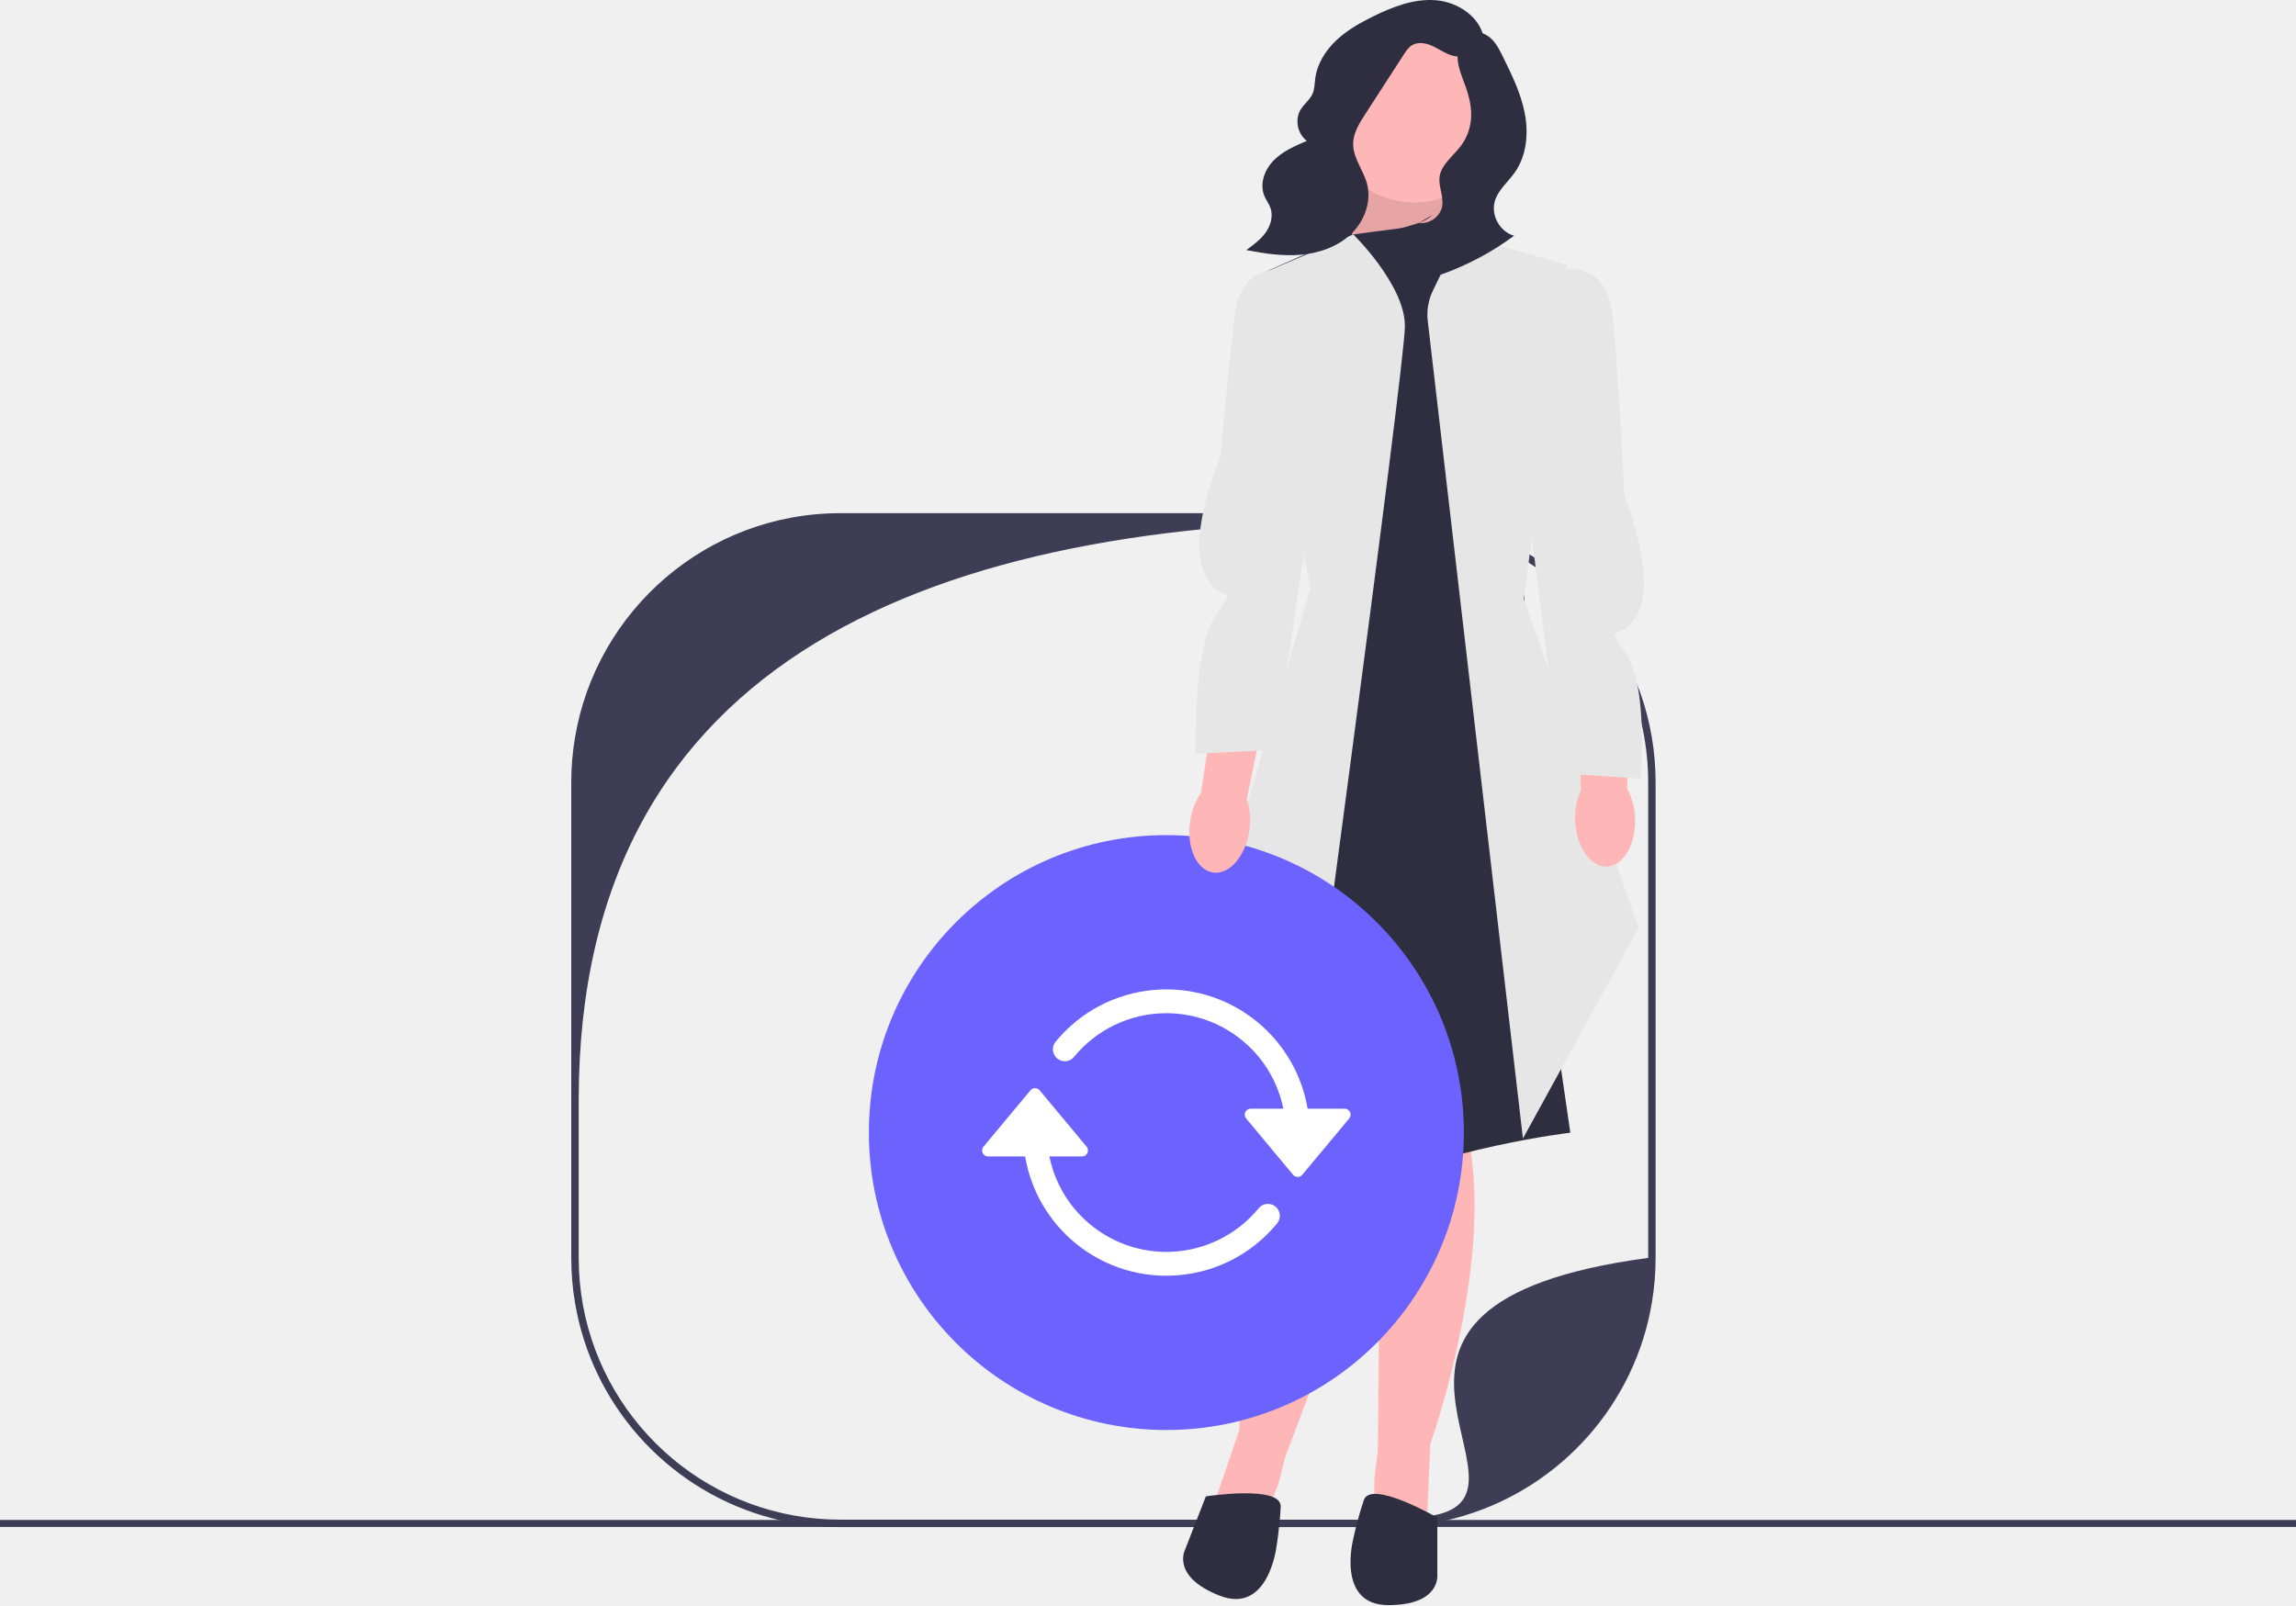
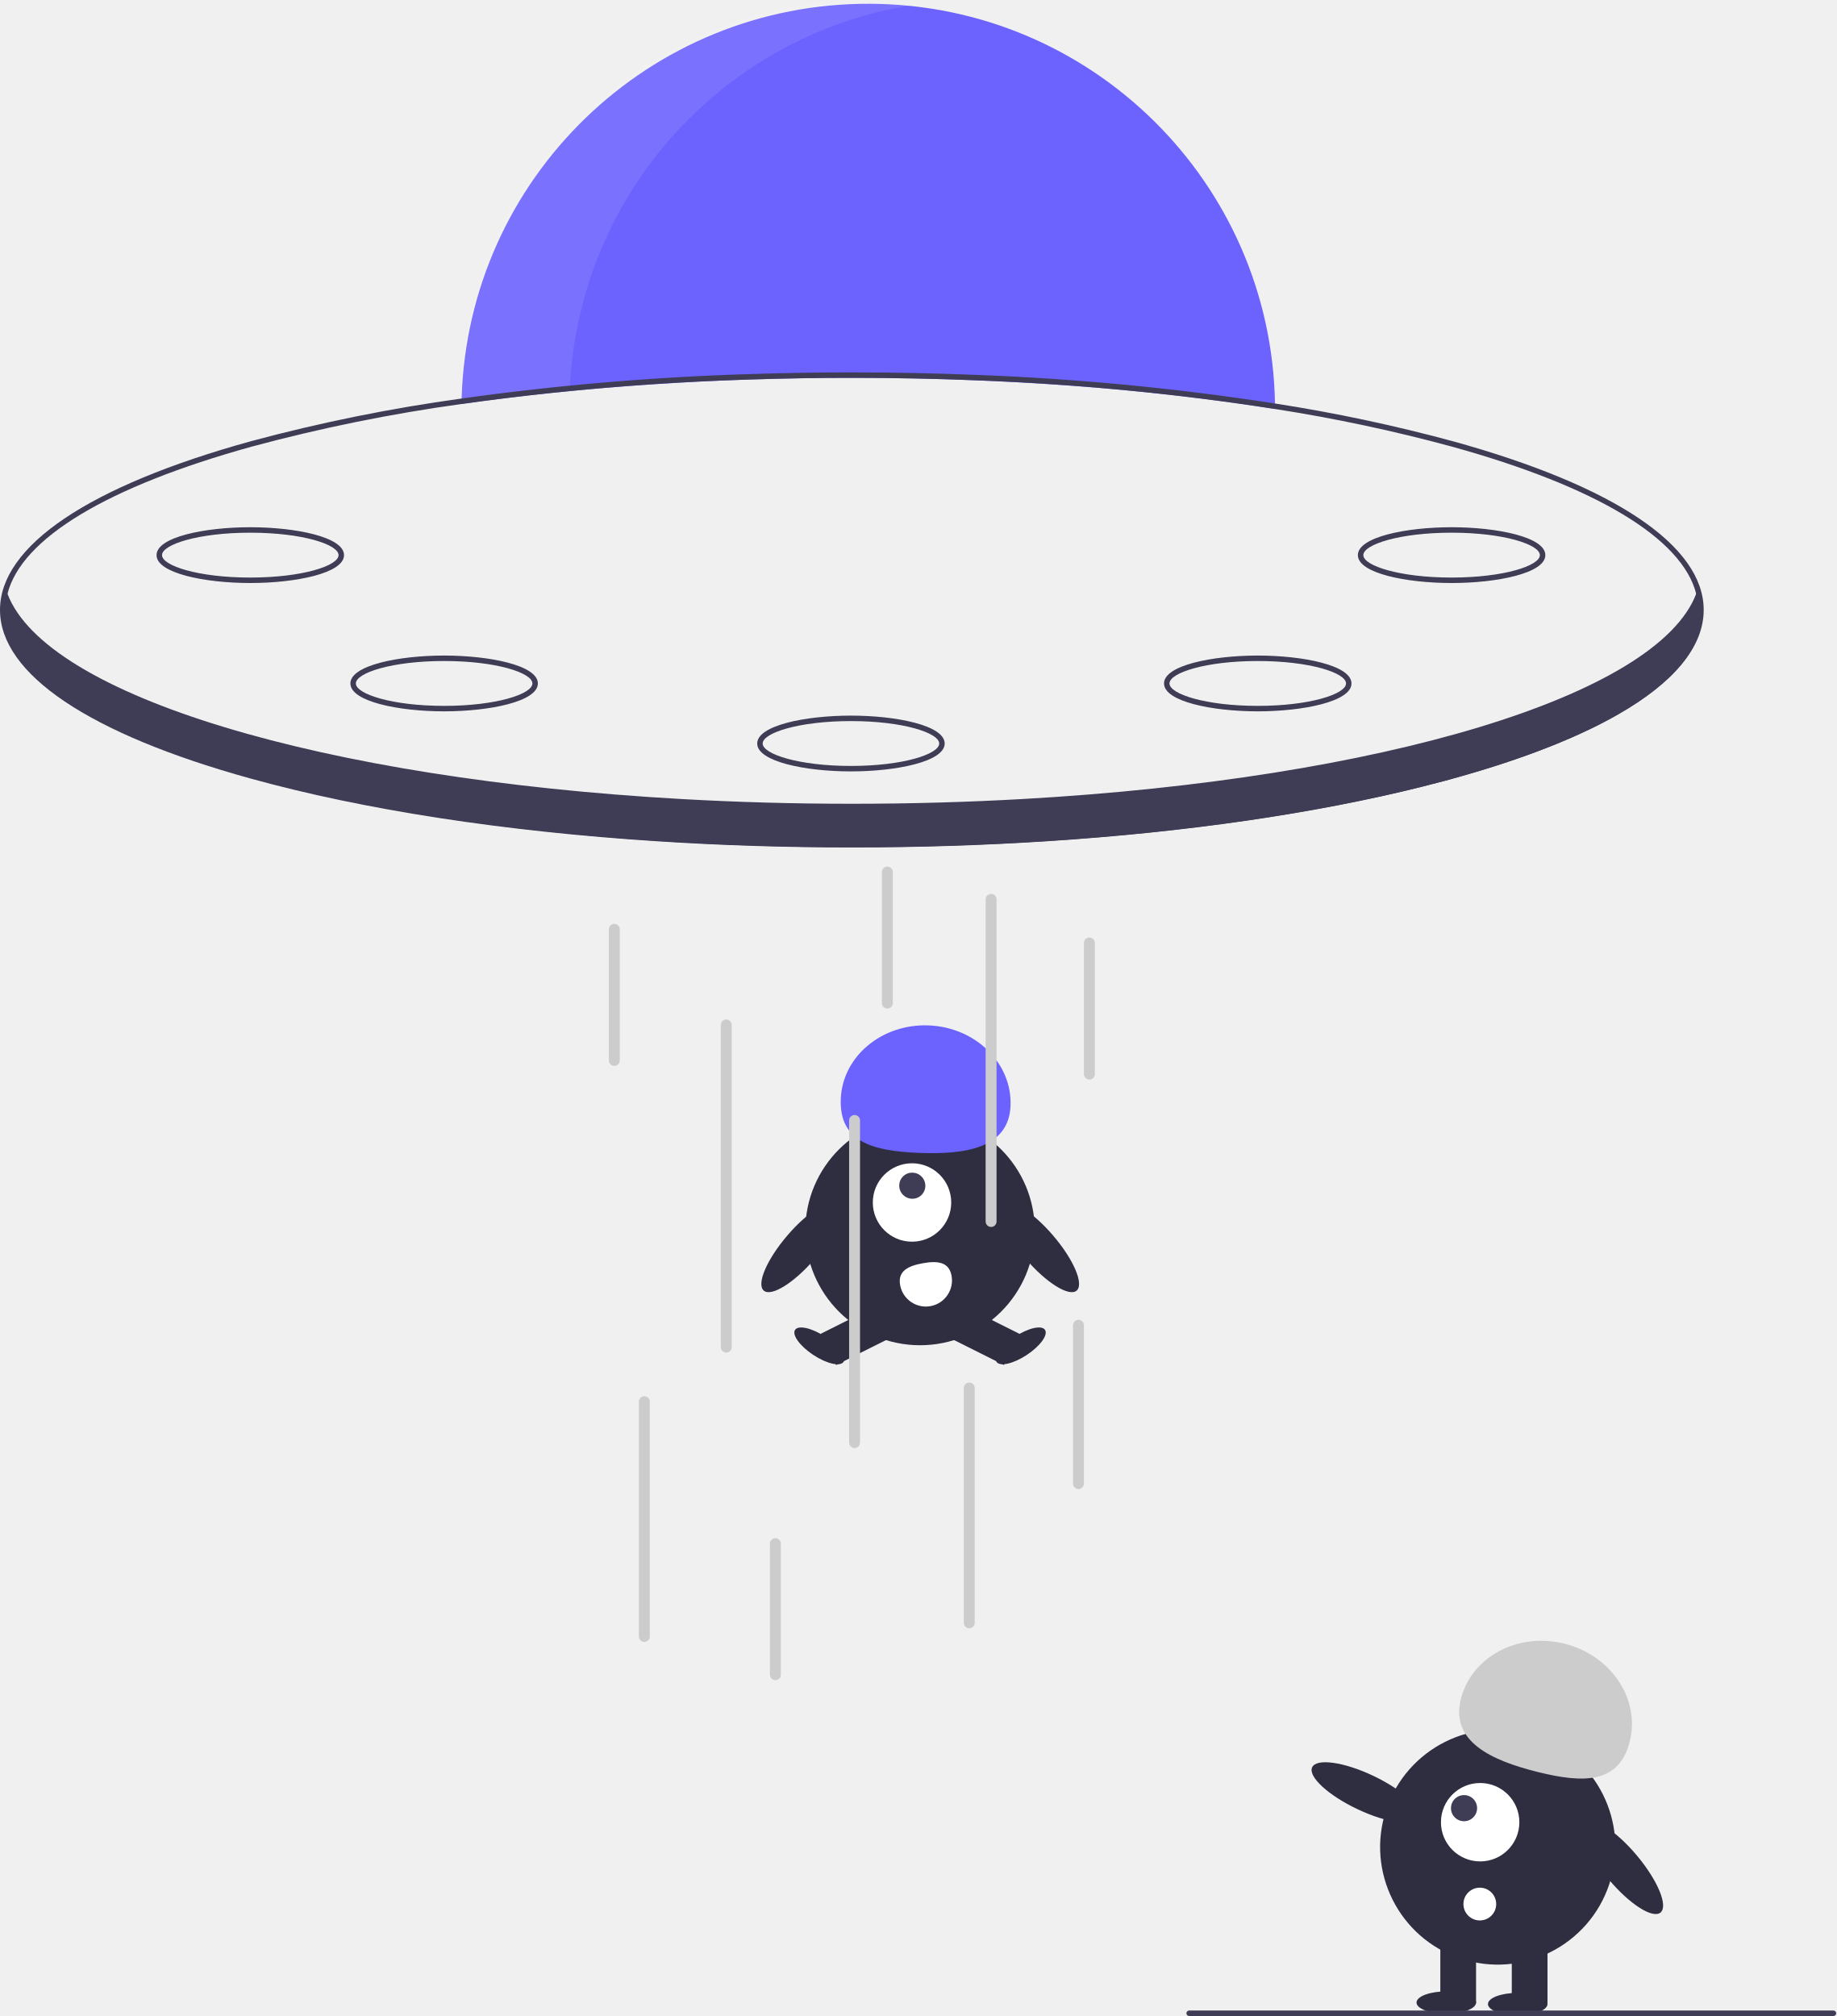
- <svg xmlns="http://www.w3.org/2000/svg" width="656" height="458.686" viewBox="0 0 656 458.686">
-   <rect y="434.343" width="656" height="2" fill="#3f3d56" />
-   <g>
-     <path d="M471.971,210.814c-6.073-36.417-37.728-64.169-75.864-64.169H240.149c-38.121,0-69.769,27.73-75.864,64.125-.704,4.162-1.067,8.443-1.067,12.806v135.886c0,4.362,.363,8.636,1.067,12.798,4.851,28.996,25.93,52.497,53.586,60.844,7.051,2.133,14.531,3.281,22.279,3.281h155.957c7.747,0,15.228-1.148,22.279-3.281,27.663-8.354,48.749-31.87,53.586-60.888,.696-4.148,1.059-8.406,1.059-12.754V223.575c0-4.348-.363-8.614-1.059-12.761h-0Zm-62.666,222.29c-4.288,.763-8.695,1.163-13.198,1.163H240.149c-4.503,0-8.91-.4-13.198-1.163-35.018-6.229-61.607-36.832-61.607-73.642v-45.105c0-127.45,103.312-165.586,230.762-165.586,41.313,0,74.805,33.492,74.805,74.805v135.886c-100.291,13.42-26.589,67.413-61.607,73.642l0,0Z" fill="#3f3d56" />
-     <polygon points="349.162 249.186 355.162 288.186 443.162 276.186 434.662 230.619 349.162 249.186" fill="#6c63ff" />
-     <rect x="381.842" y="30.342" width="36.385" height="37.661" fill="#2f2e41" />
-     <polygon points="385.162 70.186 394.162 43.186 411.704 43.186 412.627 70.186 385.162 70.186" fill="#ffb6b6" />
-     <polygon points="385.162 70.186 394.162 43.186 411.704 43.186 412.627 70.186 385.162 70.186" isolation="isolate" opacity=".1" />
-     <path d="M394.662,310.686l-1,104-1,8v11.484l15,1.516,1-23s16-45,12-80-2-25-2-25l-24,3Z" fill="#ffb6b6" />
-     <path d="M404.184,318.854l-36.901,97.238-1.979,7.816-4.178,10.697-14.524-4.045,7.435-21.788s1.466-47.737,17.924-78.884,10.957-22.56,10.957-22.56l21.264,11.525v0Z" fill="#ffb6b6" />
-     <path d="M385.162,67.186l-27,12,17.24,89.012-2.724,127.756-18,38s-3.016,21.732,27.984,7.732,66-18,66-18l-8.5-58.5-7.5-153.5,1-34-22-14s-26.5,3.5-26.5,3.5Z" fill="#2f2e41" />
-     <path d="M370.124,335.343l-29.962-50.157,34.24-116.988-16.24-89.012,28.49-12.197s14.749,14.362,14.749,26.209-31.277,242.145-31.277,242.145v-0Z" fill="#e6e6e6" />
-     <path d="M435.124,325.343l-27.197-233.628c-.343-2.95,.16-5.937,1.452-8.611l7.783-16.114,30.5,8.697-12.26,95.512,32.76,93.988-33.038,60.157Z" fill="#e6e6e6" />
-     <path d="M410.662,433.686s-19-11-21-5-3,11-3,11c0,0-5,19,10,19s14-8.642,14-8.642v-16.358Z" fill="#2f2e41" />
-     <path d="M344.536,427.606s21.7-3.335,21.38,2.982c-.32,6.316-1.207,11.338-1.207,11.338,0,0-2.254,19.517-16.227,14.06s-9.897-13.143-9.897-13.143l5.951-15.237-0-0Z" fill="#2f2e41" />
-     <circle cx="404.103" cy="33.021" r="24.86" fill="#ffb6b6" />
-     <path d="M423.965,10.868c-1.157-6.129-7.449-10.275-13.665-10.795s-12.305,1.827-17.902,4.579c-3.795,1.865-7.531,3.968-10.604,6.872s-5.461,6.697-6.012,10.889c-.195,1.483-.17,3.033-.777,4.4-.758,1.708-2.387,2.868-3.369,4.458-1.762,2.851-.953,6.999,1.752,8.978-3.4,1.449-6.894,2.961-9.486,5.596s-4.089,6.703-2.666,10.115c.503,1.207,1.335,2.263,1.765,3.498,.817,2.345,.039,5.009-1.409,7.026s-3.493,3.512-5.502,4.972c5.162,1.012,10.431,1.8,15.67,1.328s10.497-2.308,14.291-5.952c3.794-3.644,5.881-9.264,4.52-14.345-1.043-3.892-3.959-7.303-3.957-11.333,.001-3.097,1.743-5.892,3.425-8.493,3.673-5.681,7.346-11.361,11.019-17.042,.661-1.022,1.357-2.079,2.401-2.704,1.776-1.063,4.08-.596,5.952,.287,1.872,.883,3.583,2.149,5.579,2.696,4.075,1.117,8.801-1.448,10.086-5.473" fill="#2f2e41" />
-     <path d="M409.28,61.425c-2.072,2.006-5.057,2.652-7.824,3.465s-5.71,2.091-6.955,4.692c-1.221,2.55-.335,5.788,1.687,7.765s4.958,2.81,7.786,2.771c2.827-.039,5.583-.868,8.242-1.83,7.271-2.631,14.157-6.321,20.373-10.919-4.027-1.114-6.661-5.816-5.508-9.832,.938-3.267,3.805-5.545,5.756-8.328,3.36-4.792,3.919-11.108,2.807-16.853-1.112-5.745-3.732-11.071-6.324-16.318-.819-1.659-1.658-3.345-2.936-4.682-1.278-1.337-3.088-2.295-4.928-2.104-3.053,.318-5.003,3.67-5.024,6.74s1.326,5.955,2.347,8.85c1.052,2.983,1.784,6.144,1.501,9.294-.237,2.64-1.197,5.211-2.748,7.36-1.198,1.66-2.725,3.052-4.027,4.631-1.007,1.221-1.9,2.603-2.165,4.163-.482,2.839,1.184,5.712,.727,8.555-.482,3.006-3.645,5.307-6.653,4.841" fill="#2f2e41" />
-     <g>
-       <circle cx="333.249" cy="323.645" r="85" fill="#6c63ff" />
-       <g>
-         <path d="M384.178,316.823h-10.567c-1.644-9.687-6.717-18.46-14.292-24.717-17.434-14.4-43.241-11.94-57.641,5.494-.049,.056-.096,.113-.142,.172-1.151,1.491-.874,3.633,.617,4.784,1.491,1.151,3.633,.874,4.784-.617,6.255-7.579,15.724-12.402,26.311-12.402,16.209,.002,30.179,11.406,33.426,27.286h-9.318c-.399,0-.785,.14-1.091,.395-.724,.603-.822,1.678-.219,2.402l13.411,16.099c.066,.079,.139,.152,.218,.217,.723,.603,1.799,.506,2.402-.217l13.411-16.099c.255-.306,.395-.692,.395-1.091,0-.942-.763-1.706-1.705-1.706v0Z" fill="#fff" />
-         <path d="M364.343,344.734c-1.491-1.151-3.633-.874-4.784,.617-4.962,6.008-11.831,10.136-19.464,11.699-18.462,3.78-36.492-8.122-40.272-26.584h9.318c.942-0,1.705-.764,1.705-1.706-0-.399-.14-.785-.395-1.091l-13.411-16.099c-.603-.723-1.679-.821-2.402-.218-.079,.066-.152,.139-.218,.218l-13.411,16.099c-.603,.724-.505,1.799,.219,2.402,.306,.255,.692,.395,1.091,.395h10.566c1.644,9.687,6.717,18.46,14.293,24.717,17.434,14.4,43.241,11.94,57.641-5.494,.049-.056,.096-.113,.141-.172,1.151-1.491,.875-3.633-.617-4.784h0Z" fill="#fff" />
-       </g>
-     </g>
-     <path id="uuid-da16df1e-5659-4232-96f6-61e8c639a9ec-57" d="M356.981,237.194c-1.029,7.366-5.665,12.806-10.352,12.15-4.688-.656-7.652-7.158-6.621-14.527,.371-2.949,1.444-5.766,3.127-8.216l4.756-31.156,14.573,2.543-6.236,30.444c.947,2.818,1.206,5.823,.754,8.762h-0Z" fill="#ffb6b6" />
-     <path d="M369.662,77.686s-15-5-17,13-4,40-4,40c0,0-9,21-5,32s11,3.331,4,12.665-6.025,40.047-6.025,40.047l22.525-1.134s12.5-82.579,12.5-84.579-7-52-7-52v0Z" fill="#e6e6e6" />
-     <g>
-       <path id="uuid-6bf35aa9-e432-4b51-af77-8f4eb19e6e42-58" d="M467.161,233.85c.279,7.433-3.33,13.601-8.06,13.778s-8.789-5.705-9.067-13.14c-.152-2.969,.41-5.93,1.637-8.637l-.784-31.507,14.793-.053-.798,31.066c1.427,2.609,2.209,5.521,2.279,8.493l0,0Z" fill="#ffb6b6" />
-       <path d="M444.07,77.349s15.087-4.731,16.765,13.302,3.285,51.065,3.285,51.065c0,0,8.623,21.157,4.427,32.084s-11.058,3.134-4.226,12.592c6.832,9.458,4.38,36.131,4.38,36.131l-22.501-1.536s-10.094-78.772-10.059-80.771,7.928-62.867,7.928-62.867l-0,0Z" fill="#e6e6e6" />
-     </g>
+ <svg xmlns="http://www.w3.org/2000/svg" data-name="Layer 1" width="672.532" height="738.394" viewBox="0 0 672.532 738.394">
+   <path d="M730.734,230.607c-46.62-7.44-99.71-11.41-155-11.41-50.6,0-99.35,3.32-142.98,9.58.01-.67.02-1.34.05-2.01a148.999,148.999,0,0,1,297.91,1.82C730.724,229.267,730.734,229.937,730.734,230.607Z" transform="translate(-263.7342 -80.80301)" fill="#6c63ff" />
+   <g opacity="0.1">
+     <path d="M601.285,82.144A149.047,149.047,0,0,0,432.353,225.373c-.03.67-.04,1.34-.05,2.01,12.962-1.86,26.385-3.454,40.165-4.784A149.022,149.022,0,0,1,601.285,82.144Z" transform="translate(-263.7342 -80.80301)" fill="#fff" />
  </g>
+   <path d="M795.914,242.427a600.121,600.121,0,0,0-65.2-13.84,943.364,943.364,0,0,0-108.74-10.45c-15.17-.62-30.62-.94-46.24-.94-12.38,0-24.66.2-36.77.6a973.29,973.29,0,0,0-106.16,8.97,624.292,624.292,0,0,0-77.25,15.66c-59.21,16.37-91.82,38.31-91.82,61.77s32.61,45.4,91.82,61.77c41.64,11.52,92.98,19.37,148.92,22.97,23.09,1.5,46.96,2.26,71.26,2.26,24.38,0,48.33-.77,71.49-2.27,50.91-3.29,98.01-10.1,137.43-20,.21-.06.41-.11.62-.16,2.66-.66,5.28-1.35,7.87-2.04.93-.26,1.85-.51,2.77-.76a.978.978,0,0,1,.16-.05c.88-.24,1.75-.49,2.62-.73,1.74-.5,3.46-.99,5.15-1.5.08-.02.15-.04.22-.06,1.47-.44,2.91-.88,4.34-1.32,1.17-.37,2.33-.73,3.48-1.1q1.261-.405,2.49-.81c.6-.2,1.19-.39,1.77-.59.79-.26,1.58-.53,2.36-.8.33-.11.66-.22.98-.34.75-.25,1.48-.51,2.21-.77.79-.28,1.58-.57,2.36-.85.65-.23,1.3-.47,1.94-.71.54-.21,1.07-.41,1.61-.61,1.47-.55,2.91-1.12,4.33-1.68.71-.29,1.42-.57,2.12-.86.69-.28,1.39-.57,2.07-.86q1.679-.705,3.3-1.41c.52-.24,1.05-.47,1.56-.69.39-.18.77-.35,1.16-.53.28-.12.56-.25.83-.38,1.01-.46,2.01-.93,2.99-1.4q5.64-2.7,10.53-5.52c20.45-11.71,31.24-24.7,31.24-38.2C887.734,280.737,855.124,258.797,795.914,242.427Zm-.54,121.62c-41.69,11.53-93.17,19.38-149.26,22.95-22.81,1.45-46.39,2.2-70.38,2.2-23.91,0-47.41-.74-70.15-2.19-56.18-3.56-107.74-11.41-149.49-22.96-58.27-16.12-90.36-37.37-90.36-59.85a24.118,24.118,0,0,1,.74-5.89c5.1-20.28,36.47-39.26,89.62-53.96a623.806,623.806,0,0,1,76.66-15.57,976.027,976.027,0,0,1,106.8-9q17.881-.585,36.18-.58c15.41,0,30.65.31,45.63.91a941.367,941.367,0,0,1,109.37,10.5A598.858,598.858,0,0,1,795.374,244.347c53.14,14.7,84.5,33.67,89.61,53.94a23.822,23.822,0,0,1,.75,5.91C885.734,326.677,853.644,347.927,795.374,364.047Z" transform="translate(-263.7342 -80.80301)" fill="#3f3d56" />
+   <path d="M887.164,305.107c0,13.36-11.01,26-30.67,37.29-3.27,1.88-6.79,3.72-10.53,5.52-.98.47-1.98.94-2.99,1.4-.27.13-.55.26-.83.38-.39.18-.77.35-1.16.53-.51.22-1.04.45-1.56.69q-1.62.705-3.3,1.41c-.68.29-1.38.58-2.07.86-.7.29-1.41.57-2.12.86-1.42.56-2.86,1.13-4.33,1.68-.54.2-1.07.4-1.61.61-.64.24-1.29.48-1.94.71-.78.28-1.57.57-2.36.85-.73.26-1.46.52-2.21.77-.32.12-.65.23-.98.34-.78.27-1.57.54-2.36.8-.58.2-1.17.39-1.77.59q-1.23.405-2.49.81c-1.15.37-2.31.73-3.48,1.1-1.43.44-2.87.88-4.34,1.32-.07.02-.14.04-.22.06-1.69.51-3.41,1-5.15,1.5-.87.24-1.74.49-2.62.73a.978.978,0,0,0-.16.05c-.92.25-1.84.5-2.77.76-2.58.68-5.21,1.37-7.87,2.04-.21.05-.41.1-.62.16-38.35,9.58-85.4,16.56-137.47,19.93-22.81,1.47-46.59,2.25-71.02,2.25-24.65,0-48.63-.79-71.62-2.29-137.24-8.95-239.38-43.03-239.38-83.71a25.072,25.072,0,0,1,1.12-7.3c.06.17.12.33.19.5,14.27,37.48,115.54,67.77,246.94,75.16,20.13,1.14,40.98,1.73,62.32,1.73,21.43,0,42.36-.6,62.57-1.74,131.29-7.42,232.46-37.72,246.68-75.17q.36-.9.63-1.8A25.305,25.305,0,0,1,887.164,305.107Z" transform="translate(-263.7342 -80.80301)" fill="#3f3d56" />
+   <path d="M355.404,294.343c-16.643,0-34.331-3.581-34.331-10.217s17.688-10.217,34.331-10.217,34.331,3.581,34.331,10.217S372.046,294.343,355.404,294.343Zm0-18.434c-19.053,0-32.331,4.331-32.331,8.217s13.278,8.217,32.331,8.217,32.331-4.331,32.331-8.217S374.457,275.909,355.404,275.909Z" transform="translate(-263.7342 -80.80301)" fill="#3f3d56" />
+   <path d="M426.403,341.343c-16.643,0-34.331-3.581-34.331-10.217s17.688-10.217,34.331-10.217c16.643,0,34.331,3.581,34.331,10.217S443.046,341.343,426.403,341.343Zm0-18.434c-19.053,0-32.331,4.331-32.331,8.217s13.278,8.217,32.331,8.217,32.331-4.331,32.331-8.217S445.456,322.909,426.403,322.909Z" transform="translate(-263.7342 -80.80301)" fill="#3f3d56" />
+   <path d="M795.403,294.343c-16.643,0-34.331-3.581-34.331-10.217s17.688-10.217,34.331-10.217c16.643,0,34.331,3.581,34.331,10.217S812.046,294.343,795.403,294.343Zm0-18.434c-19.053,0-32.331,4.331-32.331,8.217s13.278,8.217,32.331,8.217,32.331-4.331,32.331-8.217S814.456,275.909,795.403,275.909Z" transform="translate(-263.7342 -80.80301)" fill="#3f3d56" />
+   <path d="M724.403,341.343c-16.643,0-34.331-3.581-34.331-10.217s17.688-10.217,34.331-10.217c16.643,0,34.331,3.581,34.331,10.217S741.046,341.343,724.403,341.343Zm0-18.434c-19.053,0-32.331,4.331-32.331,8.217s13.278,8.217,32.331,8.217,32.331-4.331,32.331-8.217S743.456,322.909,724.403,322.909Z" transform="translate(-263.7342 -80.80301)" fill="#3f3d56" />
+   <path d="M575.403,363.343c-16.643,0-34.331-3.581-34.331-10.217s17.688-10.217,34.331-10.217c16.643,0,34.331,3.581,34.331,10.217S592.046,363.343,575.403,363.343Zm0-18.434c-19.053,0-32.331,4.331-32.331,8.217s13.278,8.217,32.331,8.217,32.331-4.331,32.331-8.217S594.456,344.909,575.403,344.909Z" transform="translate(-263.7342 -80.80301)" fill="#3f3d56" />
+   <circle cx="336.978" cy="450.704" r="42.012" fill="#2f2e41" />
+   <rect x="565.937" y="563.554" width="22.868" height="12.763" transform="translate(-457.8202 238.0583) rotate(-26.60099)" fill="#2f2e41" />
+   <ellipse cx="563.82" cy="573.748" rx="3.989" ry="10.636" transform="translate(-489.2755 647.8291) rotate(-56.60122)" fill="#2f2e41" />
+   <rect x="617.672" y="558.502" width="12.763" height="22.868" transform="translate(-428.7216 791.9256) rotate(-63.39901)" fill="#2f2e41" />
+   <ellipse cx="637.604" cy="573.748" rx="10.636" ry="3.989" transform="translate(-474.2674 364.9233) rotate(-33.39878)" fill="#2f2e41" />
+   <circle cx="334.037" cy="440.428" r="14.359" fill="#fff" />
+   <ellipse cx="597.87" cy="515.084" rx="4.766" ry="4.8" transform="translate(-452.8417 492.8192) rotate(-45)" fill="#3f3d56" />
+   <path d="M633.854,485.802c.632-15.554-12.773-28.728-29.941-29.425s-31.597,11.346-32.229,26.9,11.302,19.087,28.47,19.785S633.222,501.356,633.854,485.802Z" transform="translate(-263.7342 -80.80301)" fill="#6c63ff" />
+   <ellipse cx="644.388" cy="537.568" rx="6.594" ry="21.006" transform="translate(-458.4377 468.6175) rotate(-40.64516)" fill="#2f2e41" />
+   <ellipse cx="557.154" cy="537.568" rx="21.006" ry="6.594" transform="translate(-477.3791 529.3527) rotate(-49.35484)" fill="#2f2e41" />
+   <path d="M612.251,548.064a9.572,9.572,0,0,1-18.835,3.429l-.003-.018c-.942-5.202,3.08-7.043,8.283-7.985S611.309,542.862,612.251,548.064Z" transform="translate(-263.7342 -80.80301)" fill="#fff" />
+   <path d="M529.734,576.197a2,2,0,0,1-2-2v-118a2,2,0,0,1,4,0v118A2,2,0,0,1,529.734,576.197Z" transform="translate(-263.7342 -80.80301)" fill="#ccc" />
+   <path d="M499.734,682.197a2,2,0,0,1-2-2v-86a2,2,0,1,1,4,0v86A2,2,0,0,1,499.734,682.197Z" transform="translate(-263.7342 -80.80301)" fill="#ccc" />
+   <path d="M576.734,611.197a2,2,0,0,1-2-2v-118a2,2,0,1,1,4,0v118A2,2,0,0,1,576.734,611.197Z" transform="translate(-263.7342 -80.80301)" fill="#ccc" />
+   <path d="M547.734,696.197a2,2,0,0,1-2-2v-48a2,2,0,1,1,4,0v48A2,2,0,0,1,547.734,696.197Z" transform="translate(-263.7342 -80.80301)" fill="#ccc" />
+   <path d="M588.734,450.197a2,2,0,0,1-2-2v-48a2,2,0,0,1,4,0v48A2,2,0,0,1,588.734,450.197Z" transform="translate(-263.7342 -80.80301)" fill="#ccc" />
+   <path d="M488.734,471.197a2,2,0,0,1-2-2v-48a2,2,0,0,1,4,0v48A2,2,0,0,1,488.734,471.197Z" transform="translate(-263.7342 -80.80301)" fill="#ccc" />
+   <path d="M662.734,476.197a2,2,0,0,1-2-2v-48a2,2,0,1,1,4,0v48A2,2,0,0,1,662.734,476.197Z" transform="translate(-263.7342 -80.80301)" fill="#ccc" />
+   <path d="M658.734,626.197a2,2,0,0,1-2-2v-58a2,2,0,1,1,4,0v58A2,2,0,0,1,658.734,626.197Z" transform="translate(-263.7342 -80.80301)" fill="#ccc" />
+   <path d="M618.734,677.197a2,2,0,0,1-2-2v-86a2,2,0,1,1,4,0v86A2,2,0,0,1,618.734,677.197Z" transform="translate(-263.7342 -80.80301)" fill="#ccc" />
+   <path d="M626.734,530.197a2,2,0,0,1-2-2v-118a2,2,0,1,1,4,0v118A2,2,0,0,1,626.734,530.197Z" transform="translate(-263.7342 -80.80301)" fill="#ccc" />
+   <ellipse cx="858.104" cy="764.783" rx="6.76" ry="21.534" transform="translate(-554.5318 648.4649) rotate(-39.93837)" fill="#2f2e41" />
+   <circle cx="812.297" cy="757.305" r="43.067" transform="translate(-426.7515 1207.633) rotate(-71.56505)" fill="#2f2e41" />
+   <rect x="553.707" y="710.302" width="13.084" height="23.442" fill="#2f2e41" />
+   <rect x="527.54" y="710.302" width="13.084" height="23.442" fill="#2f2e41" />
+   <ellipse cx="555.888" cy="734.016" rx="10.903" ry="4.089" fill="#2f2e41" />
+   <ellipse cx="529.72" cy="733.471" rx="10.903" ry="4.089" fill="#2f2e41" />
+   <path d="M798.774,703.169c3.846-15.487,20.821-24.601,37.915-20.356s27.834,20.24,23.989,35.727-16.604,15.537-33.698,11.292S794.928,718.656,798.774,703.169Z" transform="translate(-263.7342 -80.80301)" fill="#ccc" />
+   <ellipse cx="763.788" cy="737.322" rx="6.76" ry="21.534" transform="translate(-493.4425 1030.659) rotate(-64.62574)" fill="#2f2e41" />
+   <circle cx="542.124" cy="667.415" r="14.359" fill="#fff" />
+   <circle cx="536.222" cy="662.268" r="4.786" fill="#3f3d56" />
+   <circle cx="542" cy="697.394" r="6" fill="#fff" />
+   <path d="M935.266,819.197h-236a1,1,0,0,1,0-2h236a1,1,0,0,1,0,2Z" transform="translate(-263.7342 -80.80301)" fill="#3f3d56" />
</svg>
